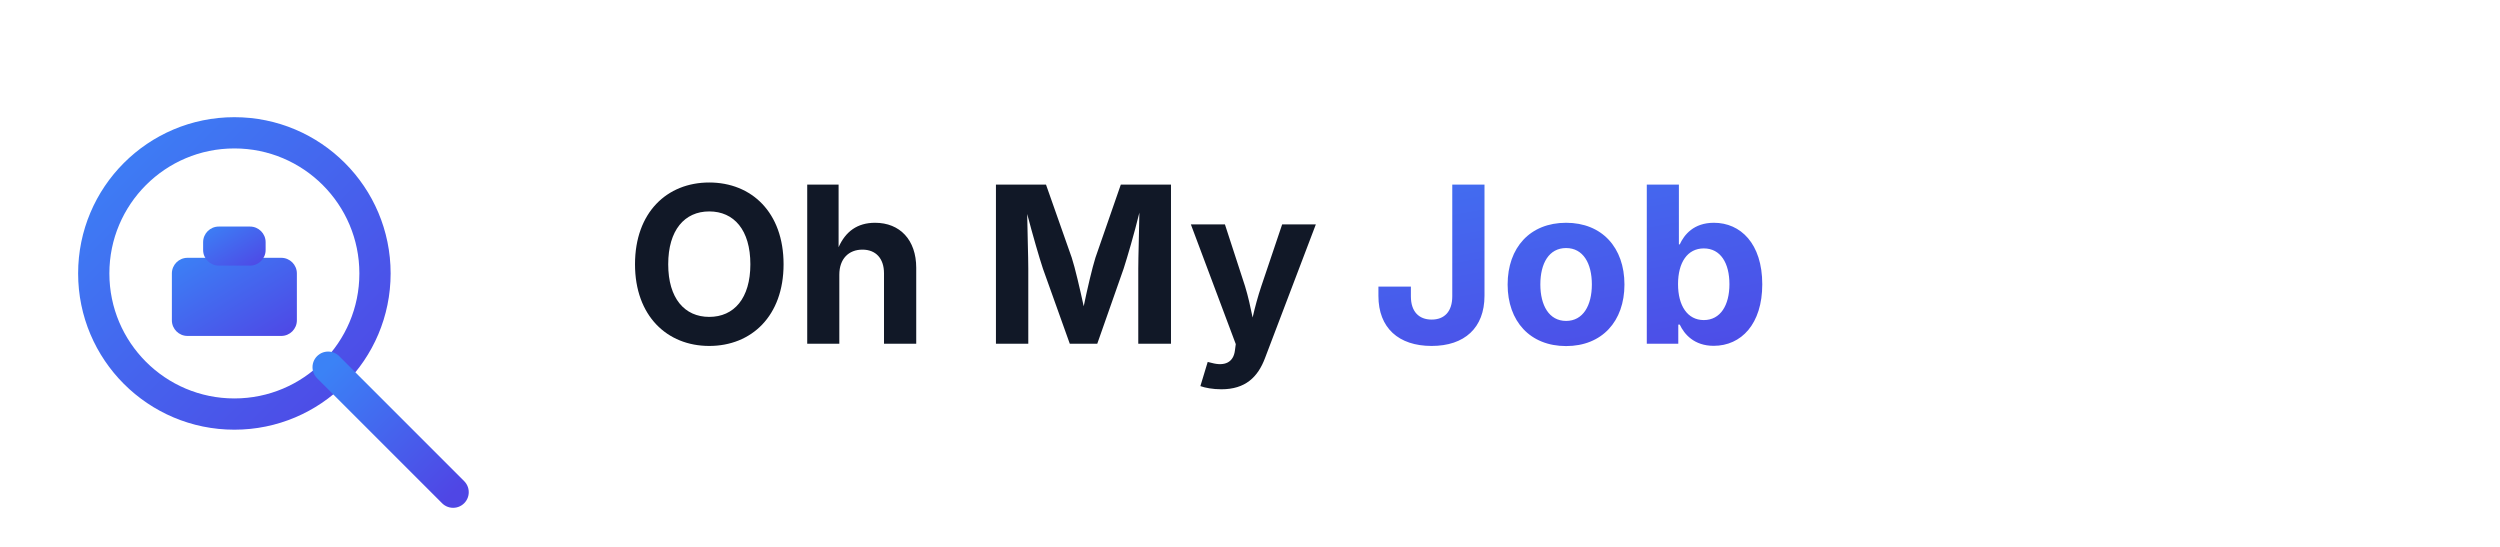
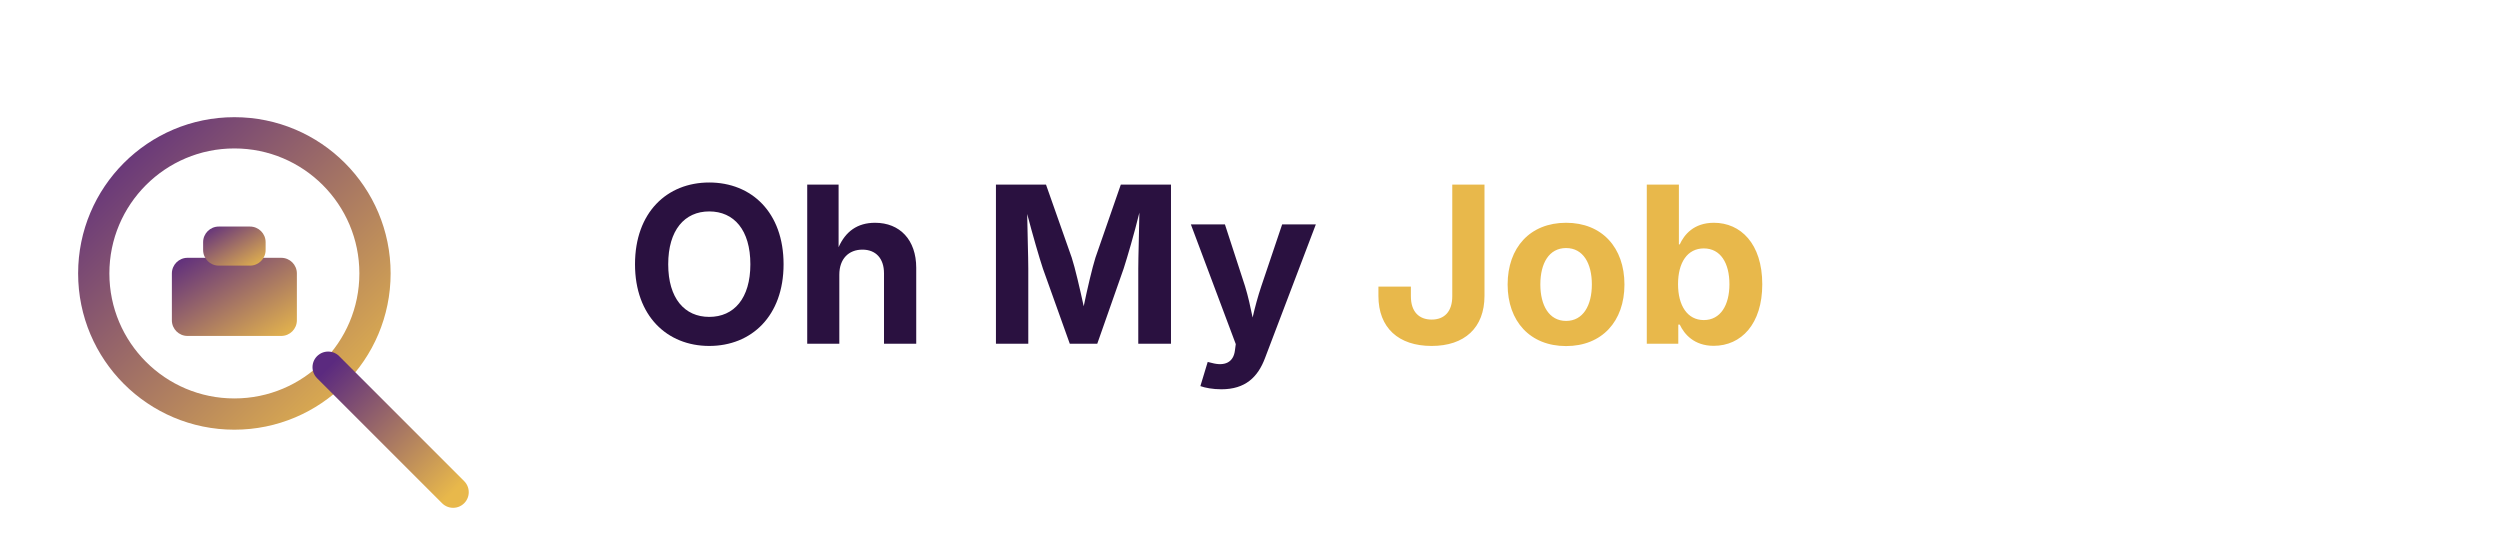
<svg xmlns="http://www.w3.org/2000/svg" width="320" height="70" viewBox="0 0 320 70" role="img" aria-label="Oh My Job Logo">
  <defs>
-     <linearGradient id="blueGradient" x1="0%" y1="0%" x2="100%" y2="100%">
-       <stop offset="0%" stop-color="#3B82F6" />
-       <stop offset="100%" stop-color="#4F46E5" />
+     <linearGradient id="pruneGoldGradient" x1="0%" y1="0%" x2="100%" y2="100%">
+       <stop offset="0%" stop-color="#5B2A7F" />
+       <stop offset="100%" stop-color="#E8B84B" />
    </linearGradient>
  </defs>
  <g transform="translate(10,15)">
-     <circle cx="20" cy="20" r="18" fill="none" stroke="url(#blueGradient)" stroke-width="4" />
-     <line x1="32" y1="32" x2="48" y2="48" stroke="url(#blueGradient)" stroke-width="4" stroke-linecap="round" />
-     <rect x="12" y="18" width="16" height="10" rx="2" fill="url(#blueGradient)" />
-     <rect x="16" y="14" width="8" height="5" rx="2" fill="url(#blueGradient)" />
+     <circle cx="20" cy="20" r="18" fill="none" stroke="url(#pruneGoldGradient)" stroke-width="4" />
+     <line x1="32" y1="32" x2="48" y2="48" stroke="url(#pruneGoldGradient)" stroke-width="4" stroke-linecap="round" />
+     <rect x="12" y="18" width="16" height="10" rx="2" fill="url(#pruneGoldGradient)" />
+     <rect x="16" y="14" width="8" height="5" rx="2" fill="url(#pruneGoldGradient)" />
  </g>
-   <text x="80" y="44" font-family="Inter, Poppins, Arial, sans-serif" font-size="28" font-weight="700" fill="#111827">
-     Oh My <tspan fill="url(#blueGradient)">Job</tspan>
+   <text x="80" y="44" font-family="Inter, Poppins, Arial, sans-serif" font-size="28" font-weight="700" fill="#2A1140">
+     Oh My <tspan fill="#E8B84B">Job</tspan>
  </text>
</svg>
